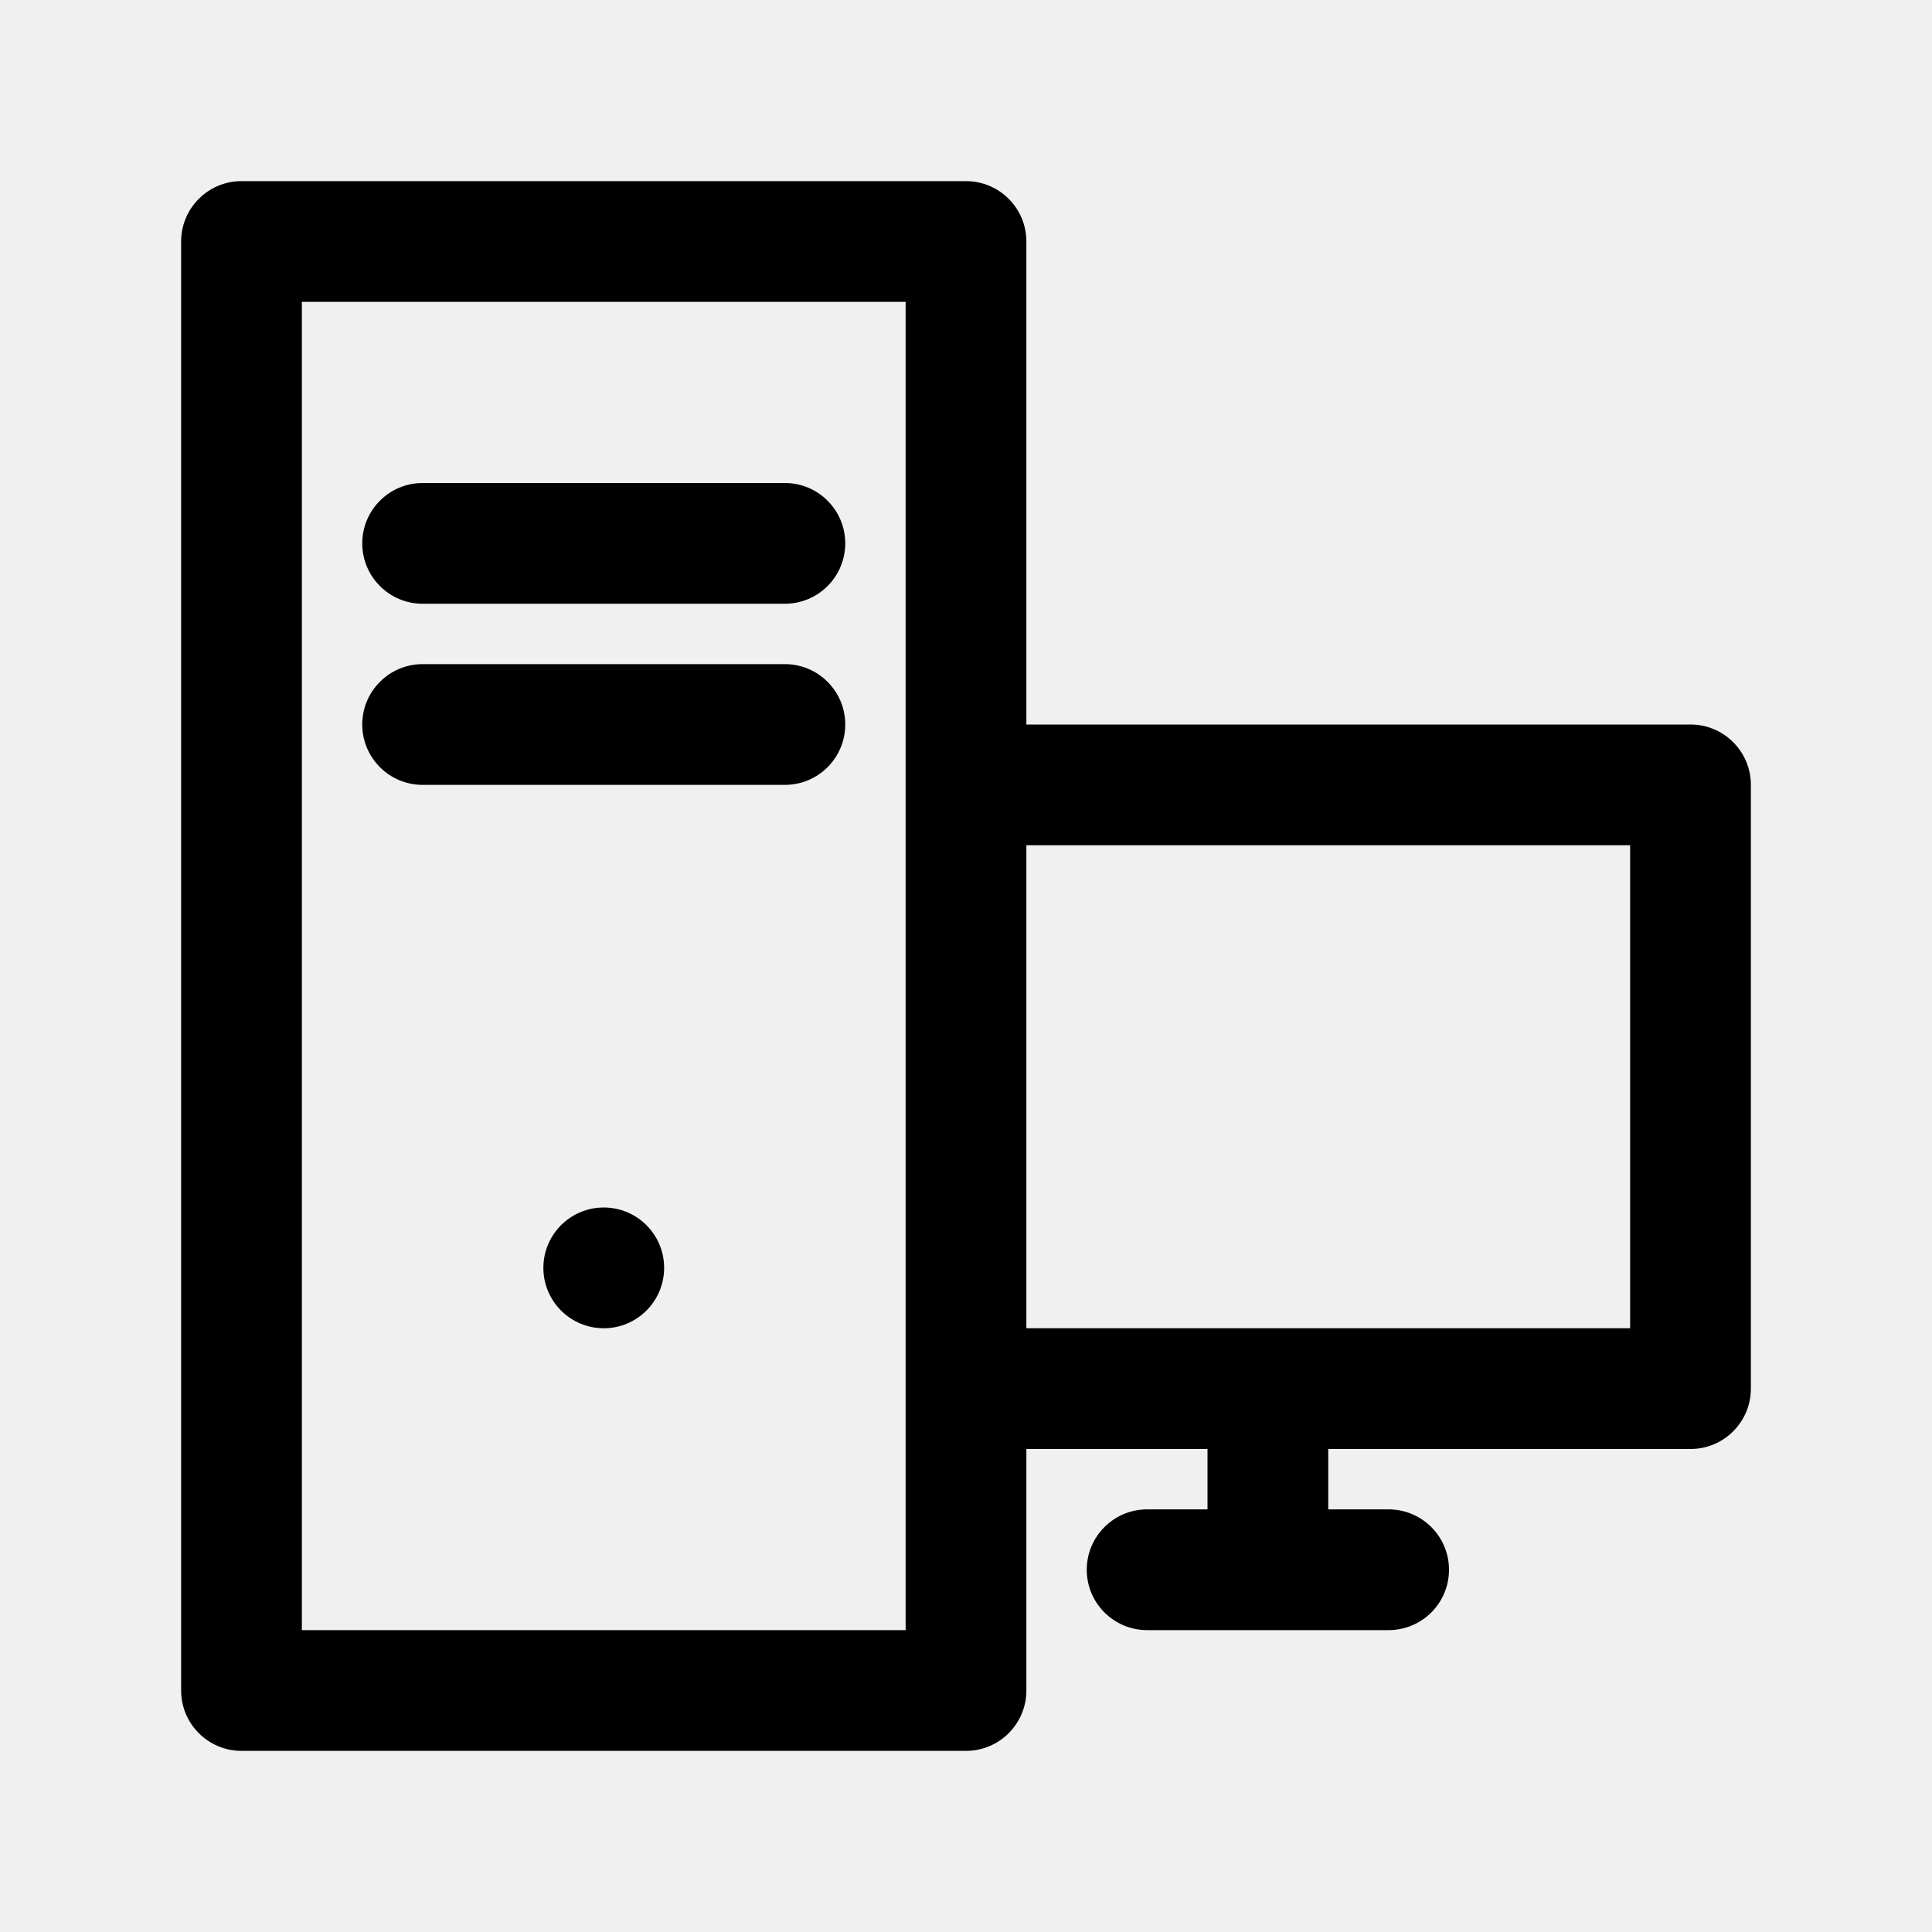
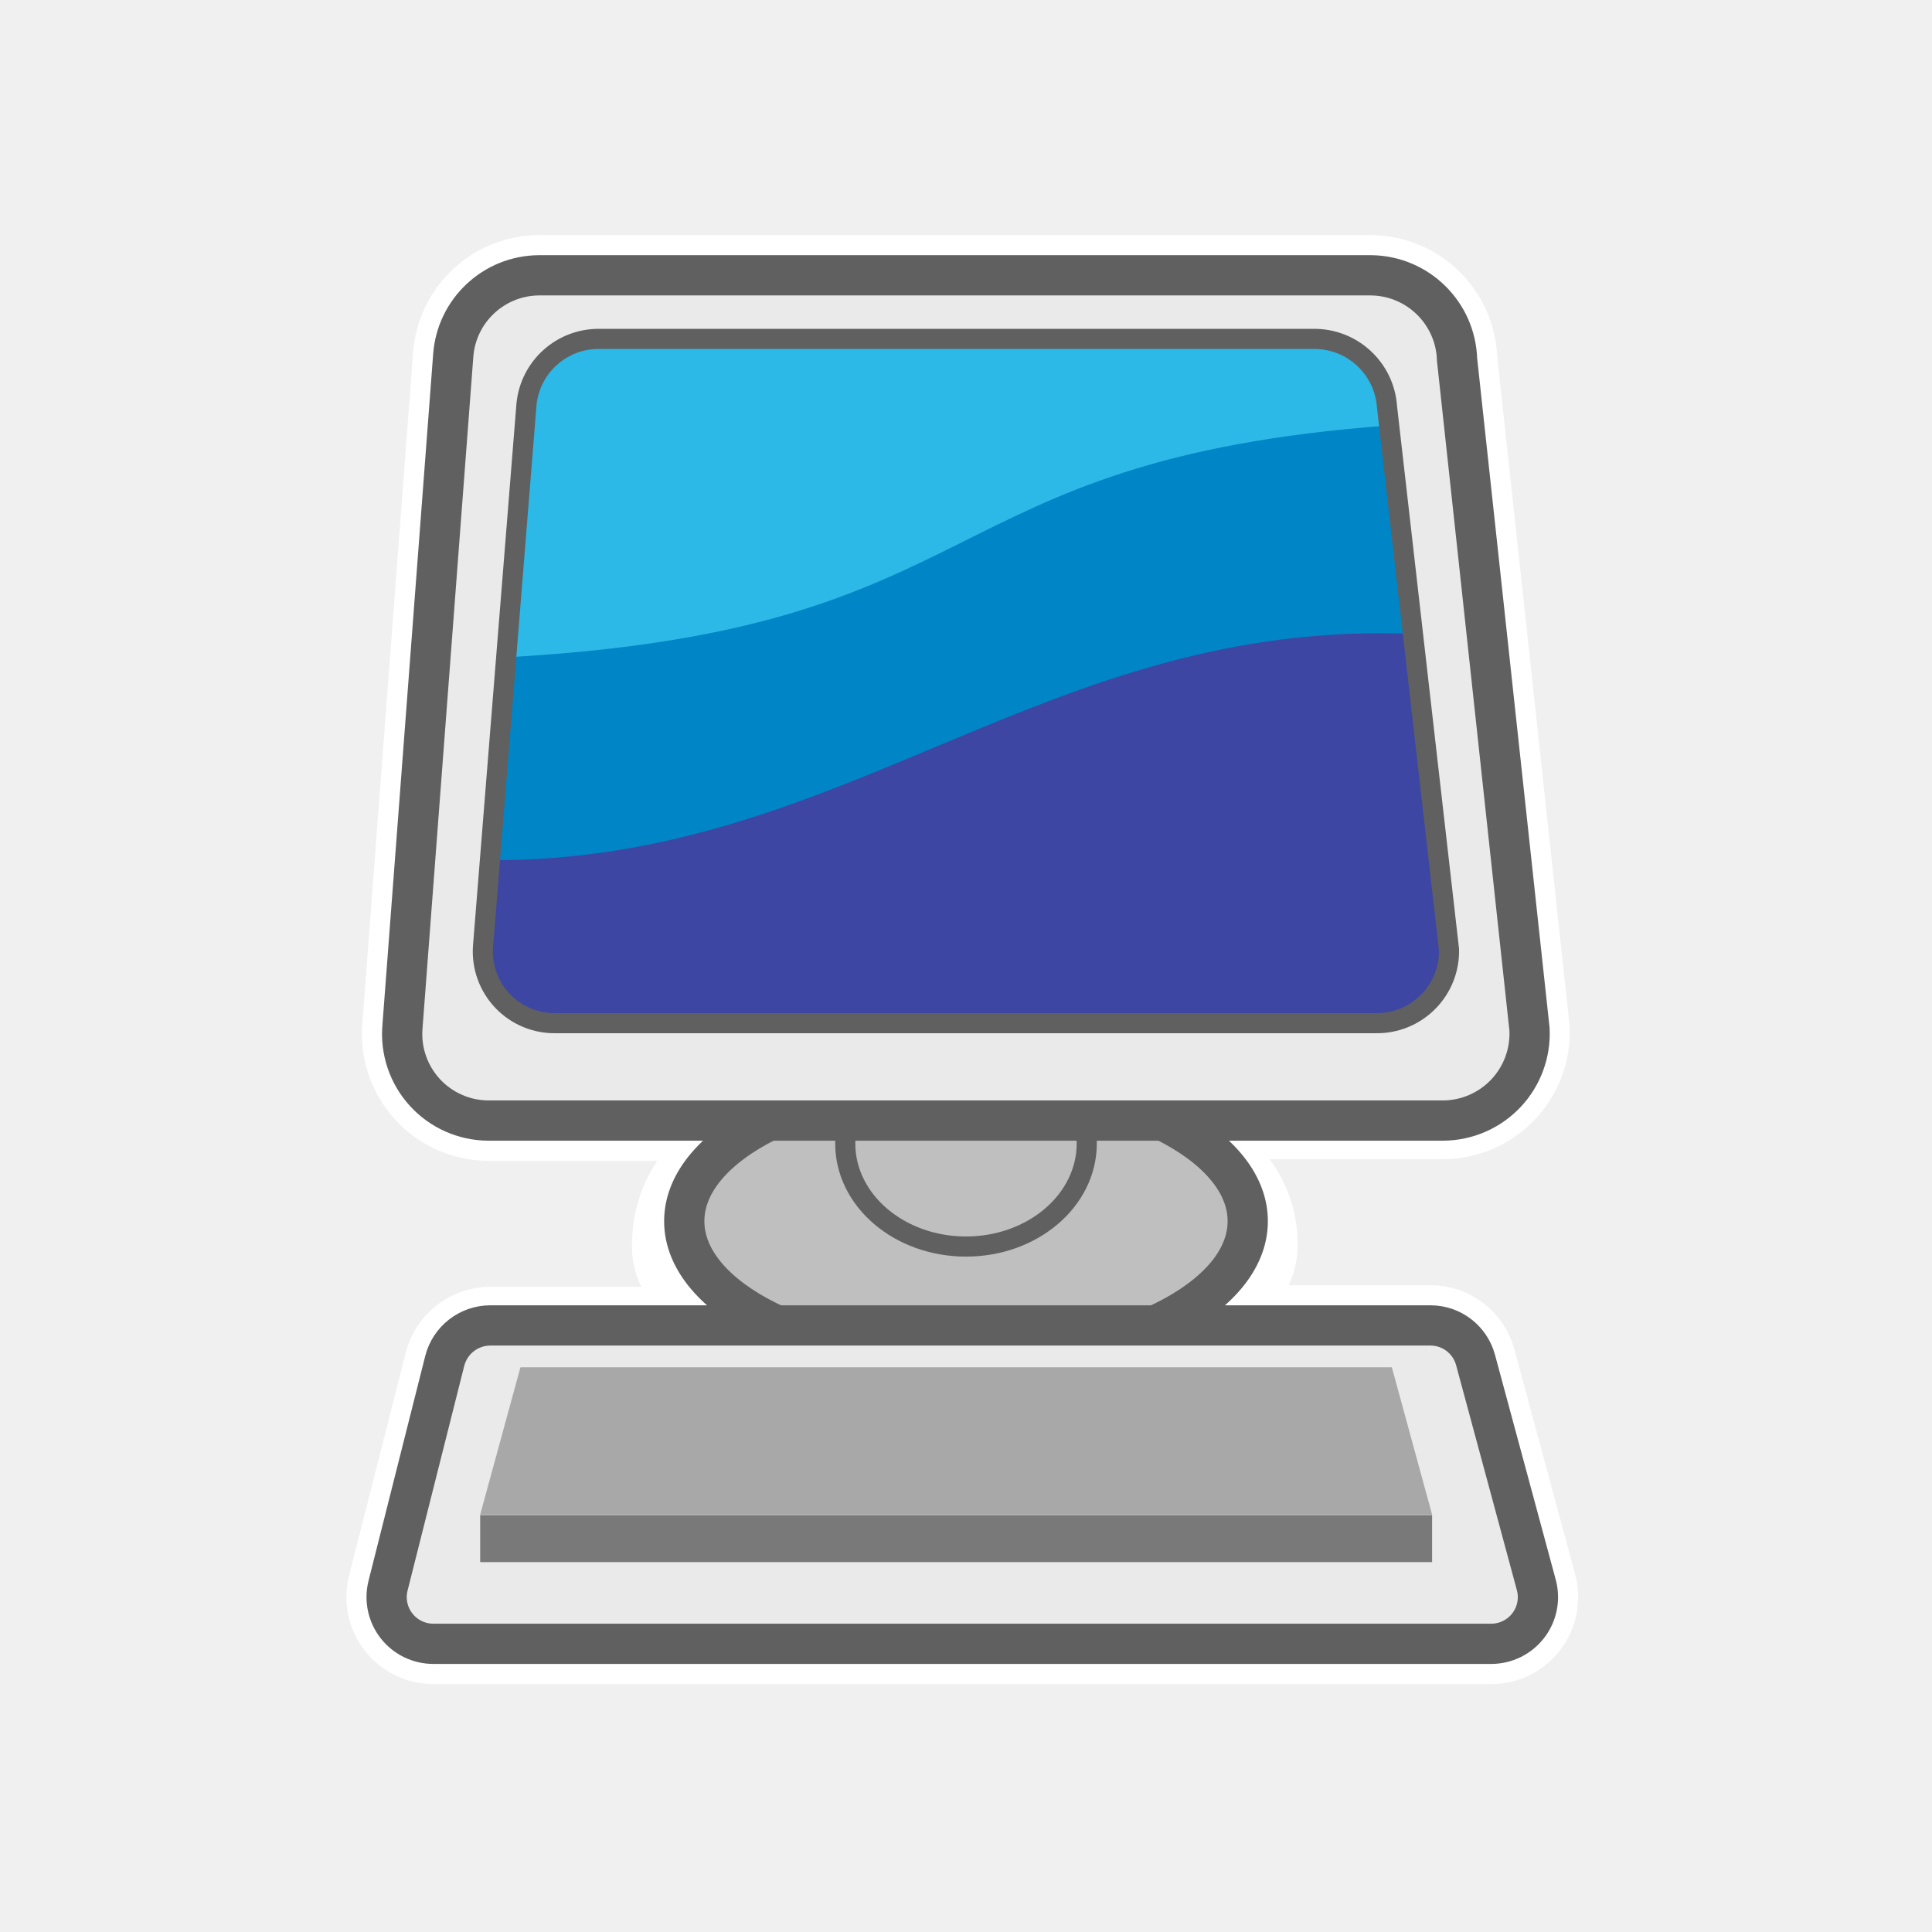
- <svg xmlns="http://www.w3.org/2000/svg" version="1.1" x="0px" y="0px" width="64px" height="64px" viewBox="0 0 64 64" enable-background="new 0 0 64 64" xml:space="preserve">
-   <g id="Ebene_2">
- </g>
-   <g id="Ebene_1">
-     <g>
-       <path d="M26,16H14c-1.104,0-2,0.896-2,2s0.896,2,2,2h12c1.104,0,2-0.896,2-2S27.104,16,26,16z" />
-       <path d="M26,22H14c-1.104,0-2,0.896-2,2s0.896,2,2,2h12c1.104,0,2-0.896,2-2S27.104,22,26,22z" />
-       <circle cx="20" cy="42" r="2" />
-       <path d="M56,24H34V8c0-1.104-0.896-2-2-2H8C6.896,6,6,6.896,6,8v48c0,1.104,0.896,2,2,2h24c1.104,0,2-0.896,2-2v-8h6v2h-2    c-1.104,0-2,0.896-2,2s0.896,2,2,2h8c1.104,0,2-0.896,2-2s-0.896-2-2-2h-2v-2h12c1.104,0,2-0.896,2-2V26    C58,24.896,57.104,24,56,24z M30,54H10V10h20V54z M54,44H34V28h20V44z" />
-     </g>
-   </g>
+ <svg xmlns="http://www.w3.org/2000/svg" width="48" height="48" viewBox="0 0 48 48">
+   <defs>
+     <style>.a,.c{fill:none;}.a{stroke:#fff;stroke-width:2px;}.a,.b,.c,.d{stroke-miterlimit:10;}.b{fill:#bfbfbf;}.b,.c,.d{stroke:#606060;}.c{stroke-width:0.5px;}.d{fill:#eaeaea;}.e{fill:#3d46a2;}.f{fill:#a8a8a8;}.g{fill:#797979;}.h{fill:#0085c7;}.i{fill:#2db9e7;}</style>
+   </defs>
+   <path class="a" d="M38.17,39.38l-1.51-5.59a1.16,1.16,0,0,0-1.12-.86H29.41c1.14-.53,1.83-1.21,1.83-2,0-1.57-1.26-2.58-3.19-3.13h7.81A2.16,2.16,0,0,0,38,25.57L36.2,8.93a2.16,2.16,0,0,0-2.13-2.09H13.39a2.15,2.15,0,0,0-2.13,2L10,25.5a2.15,2.15,0,0,0,2.13,2.34h7.44c-1.79.55-2.87,1.56-2.87,3.13,0,.75.69,1.43,1.82,2H12.18a1.17,1.17,0,0,0-1.13.88L9.64,39.4a1.16,1.16,0,0,0,1.13,1.44H37.05A1.16,1.16,0,0,0,38.17,39.38Z" />
+   <ellipse class="b" cx="24" cy="30.34" rx="7" ry="3.5" />
+   <ellipse class="c" cx="24" cy="28.41" rx="3" ry="2.56" />
+   <path class="d" d="M34.07,6.84H13.39a2.15,2.15,0,0,0-2.13,2L10,25.5a2.15,2.15,0,0,0,2.13,2.34H35.86A2.16,2.16,0,0,0,38,25.57L36.2,8.93A2.16,2.16,0,0,0,34.07,6.84Z" />
+   <path class="e" d="M32.63,8.42H14.9a1.8,1.8,0,0,0-1.82,1.63L12,23.52a1.78,1.78,0,0,0,1.82,1.9H34.17A1.79,1.79,0,0,0,36,23.59L34.46,10.11A1.81,1.81,0,0,0,32.63,8.42Z" />
+   <path class="d" d="M12.18,32.93H35.54a1.16,1.16,0,0,1,1.12.86l1.51,5.59a1.16,1.16,0,0,1-1.12,1.46H10.77A1.16,1.16,0,0,1,9.64,39.4l1.41-5.59A1.17,1.17,0,0,1,12.18,32.93Z" />
+   <polygon class="f" points="35.58 37.63 11.93 37.63 12.93 33.97 34.58 33.97 35.58 37.63" />
+   <rect class="g" x="11.93" y="37.64" width="23.65" height="1.17" />
+   <path class="h" d="M14.9,8.42a1.8,1.8,0,0,0-1.82,1.63l-.9,11.32c8.82.05,13.82-6,22.92-5.62l-.64-5.64a1.81,1.81,0,0,0-1.83-1.69Z" />
+   <path class="i" d="M34.51,10.57l0-.46a1.81,1.81,0,0,0-1.83-1.69H14.9a1.8,1.8,0,0,0-1.82,1.63l-.5,6.28C24.85,15.65,22.94,11.43,34.51,10.57Z" />
+   <path class="c" d="M32.63,8.42H14.9a1.8,1.8,0,0,0-1.82,1.63L12,23.52a1.78,1.78,0,0,0,1.82,1.9H34.17A1.79,1.79,0,0,0,36,23.59L34.46,10.11A1.81,1.81,0,0,0,32.63,8.42Z" />
</svg>
